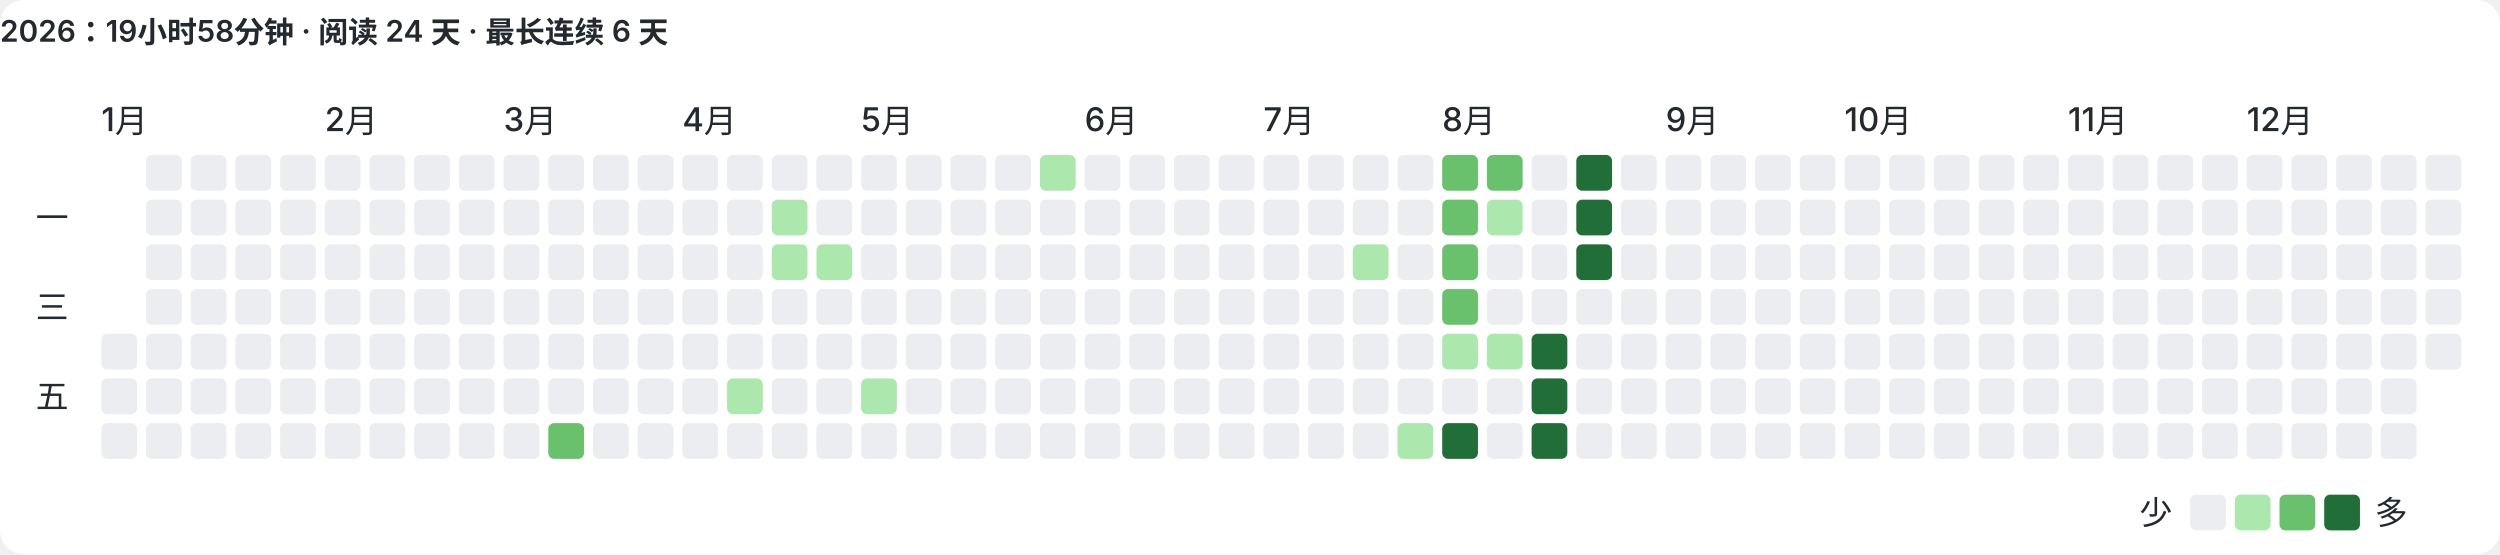
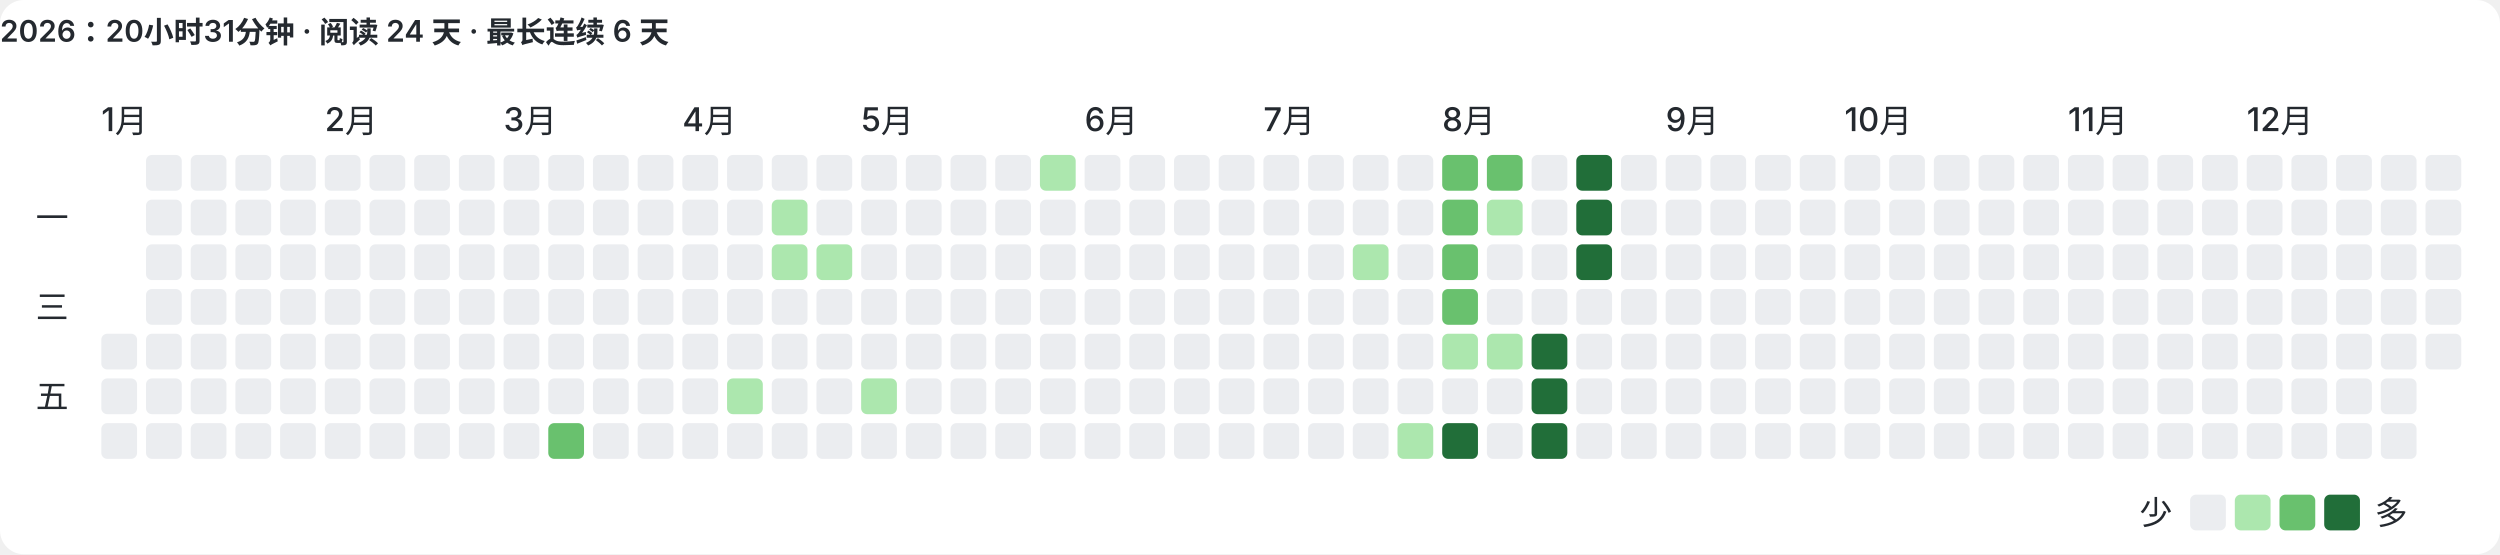
- <svg xmlns="http://www.w3.org/2000/svg" width="100%" viewBox="0 0 839 186" preserveAspectRatio="xMinYMin meet" style="display:block;max-width:100%;height:auto" role="img" data-summary="2026：19小时58分钟  ·  阅读 24 天  ·  最长连续 6 天" aria-label="微信读书 · 2026">
+ <svg xmlns="http://www.w3.org/2000/svg" width="100%" viewBox="0 0 839 186" preserveAspectRatio="xMinYMin meet" style="display:block;max-width:100%;height:auto" role="img" data-summary="2026：20小时31分钟  ·  阅读 24 天  ·  最长连续 6 天" aria-label="微信读书 · 2026">
  <rect width="100%" height="100%" rx="8" fill="#FFFFFF" />
  <style>
.label{font:500 11px "PingFang SC","Microsoft YaHei",-apple-system,BlinkMacSystemFont,"Segoe UI",sans-serif}
.summary{font:600 10px "PingFang SC","Microsoft YaHei",-apple-system,BlinkMacSystemFont,"Segoe UI",sans-serif}
</style>
-   <text class="summary" x="0" y="14" fill="#24292F">2026：19小时58分钟  ·  阅读 24 天  ·  最长连续 6 天</text>
+   <text class="summary" x="0" y="14" fill="#24292F">2026：20小时31分钟  ·  阅读 24 天  ·  最长连续 6 天</text>
  <text class="label" x="34" y="44" fill="#24292F">1月</text>
  <text class="label" x="109" y="44" fill="#24292F">2月</text>
  <text class="label" x="169" y="44" fill="#24292F">3月</text>
  <text class="label" x="229" y="44" fill="#24292F">4月</text>
  <text class="label" x="289" y="44" fill="#24292F">5月</text>
  <text class="label" x="364" y="44" fill="#24292F">6月</text>
  <text class="label" x="424" y="44" fill="#24292F">7月</text>
  <text class="label" x="484" y="44" fill="#24292F">8月</text>
  <text class="label" x="559" y="44" fill="#24292F">9月</text>
  <text class="label" x="619" y="44" fill="#24292F">10月</text>
  <text class="label" x="694" y="44" fill="#24292F">11月</text>
  <text class="label" x="754" y="44" fill="#24292F">12月</text>
  <text class="label" x="12" y="77" fill="#24292F">一</text>
  <text class="label" x="12" y="107" fill="#24292F">三</text>
  <text class="label" x="12" y="137" fill="#24292F">五</text>
  <rect x="34" y="112" width="12" height="12" rx="2" fill="#EBEDF0" data-date="2026-01-01" data-seconds="0">
</rect>
  <rect x="34" y="127" width="12" height="12" rx="2" fill="#EBEDF0" data-date="2026-01-02" data-seconds="0">
</rect>
  <rect x="34" y="142" width="12" height="12" rx="2" fill="#EBEDF0" data-date="2026-01-03" data-seconds="0">
</rect>
  <rect x="49" y="52" width="12" height="12" rx="2" fill="#EBEDF0" data-date="2026-01-04" data-seconds="0">
</rect>
  <rect x="49" y="67" width="12" height="12" rx="2" fill="#EBEDF0" data-date="2026-01-05" data-seconds="0">
</rect>
  <rect x="49" y="82" width="12" height="12" rx="2" fill="#EBEDF0" data-date="2026-01-06" data-seconds="0">
</rect>
  <rect x="49" y="97" width="12" height="12" rx="2" fill="#EBEDF0" data-date="2026-01-07" data-seconds="0">
</rect>
  <rect x="49" y="112" width="12" height="12" rx="2" fill="#EBEDF0" data-date="2026-01-08" data-seconds="0">
</rect>
  <rect x="49" y="127" width="12" height="12" rx="2" fill="#EBEDF0" data-date="2026-01-09" data-seconds="0">
</rect>
  <rect x="49" y="142" width="12" height="12" rx="2" fill="#EBEDF0" data-date="2026-01-10" data-seconds="0">
</rect>
  <rect x="64" y="52" width="12" height="12" rx="2" fill="#EBEDF0" data-date="2026-01-11" data-seconds="0">
</rect>
  <rect x="64" y="67" width="12" height="12" rx="2" fill="#EBEDF0" data-date="2026-01-12" data-seconds="0">
</rect>
  <rect x="64" y="82" width="12" height="12" rx="2" fill="#EBEDF0" data-date="2026-01-13" data-seconds="0">
</rect>
  <rect x="64" y="97" width="12" height="12" rx="2" fill="#EBEDF0" data-date="2026-01-14" data-seconds="0">
</rect>
  <rect x="64" y="112" width="12" height="12" rx="2" fill="#EBEDF0" data-date="2026-01-15" data-seconds="0">
</rect>
  <rect x="64" y="127" width="12" height="12" rx="2" fill="#EBEDF0" data-date="2026-01-16" data-seconds="0">
</rect>
  <rect x="64" y="142" width="12" height="12" rx="2" fill="#EBEDF0" data-date="2026-01-17" data-seconds="0">
</rect>
  <rect x="79" y="52" width="12" height="12" rx="2" fill="#EBEDF0" data-date="2026-01-18" data-seconds="0">
</rect>
  <rect x="79" y="67" width="12" height="12" rx="2" fill="#EBEDF0" data-date="2026-01-19" data-seconds="0">
</rect>
  <rect x="79" y="82" width="12" height="12" rx="2" fill="#EBEDF0" data-date="2026-01-20" data-seconds="0">
</rect>
  <rect x="79" y="97" width="12" height="12" rx="2" fill="#EBEDF0" data-date="2026-01-21" data-seconds="0">
</rect>
  <rect x="79" y="112" width="12" height="12" rx="2" fill="#EBEDF0" data-date="2026-01-22" data-seconds="0">
</rect>
  <rect x="79" y="127" width="12" height="12" rx="2" fill="#EBEDF0" data-date="2026-01-23" data-seconds="0">
</rect>
  <rect x="79" y="142" width="12" height="12" rx="2" fill="#EBEDF0" data-date="2026-01-24" data-seconds="0">
</rect>
  <rect x="94" y="52" width="12" height="12" rx="2" fill="#EBEDF0" data-date="2026-01-25" data-seconds="0">
</rect>
  <rect x="94" y="67" width="12" height="12" rx="2" fill="#EBEDF0" data-date="2026-01-26" data-seconds="0">
</rect>
  <rect x="94" y="82" width="12" height="12" rx="2" fill="#EBEDF0" data-date="2026-01-27" data-seconds="0">
</rect>
  <rect x="94" y="97" width="12" height="12" rx="2" fill="#EBEDF0" data-date="2026-01-28" data-seconds="0">
</rect>
  <rect x="94" y="112" width="12" height="12" rx="2" fill="#EBEDF0" data-date="2026-01-29" data-seconds="0">
</rect>
  <rect x="94" y="127" width="12" height="12" rx="2" fill="#EBEDF0" data-date="2026-01-30" data-seconds="0">
</rect>
  <rect x="94" y="142" width="12" height="12" rx="2" fill="#EBEDF0" data-date="2026-01-31" data-seconds="0">
</rect>
  <rect x="109" y="52" width="12" height="12" rx="2" fill="#EBEDF0" data-date="2026-02-01" data-seconds="0">
</rect>
  <rect x="109" y="67" width="12" height="12" rx="2" fill="#EBEDF0" data-date="2026-02-02" data-seconds="0">
</rect>
  <rect x="109" y="82" width="12" height="12" rx="2" fill="#EBEDF0" data-date="2026-02-03" data-seconds="0">
</rect>
  <rect x="109" y="97" width="12" height="12" rx="2" fill="#EBEDF0" data-date="2026-02-04" data-seconds="0">
</rect>
  <rect x="109" y="112" width="12" height="12" rx="2" fill="#EBEDF0" data-date="2026-02-05" data-seconds="0">
</rect>
  <rect x="109" y="127" width="12" height="12" rx="2" fill="#EBEDF0" data-date="2026-02-06" data-seconds="0">
</rect>
  <rect x="109" y="142" width="12" height="12" rx="2" fill="#EBEDF0" data-date="2026-02-07" data-seconds="0">
</rect>
  <rect x="124" y="52" width="12" height="12" rx="2" fill="#EBEDF0" data-date="2026-02-08" data-seconds="0">
</rect>
  <rect x="124" y="67" width="12" height="12" rx="2" fill="#EBEDF0" data-date="2026-02-09" data-seconds="0">
</rect>
  <rect x="124" y="82" width="12" height="12" rx="2" fill="#EBEDF0" data-date="2026-02-10" data-seconds="0">
</rect>
  <rect x="124" y="97" width="12" height="12" rx="2" fill="#EBEDF0" data-date="2026-02-11" data-seconds="0">
</rect>
  <rect x="124" y="112" width="12" height="12" rx="2" fill="#EBEDF0" data-date="2026-02-12" data-seconds="0">
</rect>
  <rect x="124" y="127" width="12" height="12" rx="2" fill="#EBEDF0" data-date="2026-02-13" data-seconds="0">
</rect>
  <rect x="124" y="142" width="12" height="12" rx="2" fill="#EBEDF0" data-date="2026-02-14" data-seconds="0">
</rect>
  <rect x="139" y="52" width="12" height="12" rx="2" fill="#EBEDF0" data-date="2026-02-15" data-seconds="0">
</rect>
  <rect x="139" y="67" width="12" height="12" rx="2" fill="#EBEDF0" data-date="2026-02-16" data-seconds="0">
</rect>
  <rect x="139" y="82" width="12" height="12" rx="2" fill="#EBEDF0" data-date="2026-02-17" data-seconds="0">
</rect>
  <rect x="139" y="97" width="12" height="12" rx="2" fill="#EBEDF0" data-date="2026-02-18" data-seconds="0">
</rect>
  <rect x="139" y="112" width="12" height="12" rx="2" fill="#EBEDF0" data-date="2026-02-19" data-seconds="0">
</rect>
  <rect x="139" y="127" width="12" height="12" rx="2" fill="#EBEDF0" data-date="2026-02-20" data-seconds="0">
</rect>
  <rect x="139" y="142" width="12" height="12" rx="2" fill="#EBEDF0" data-date="2026-02-21" data-seconds="0">
</rect>
  <rect x="154" y="52" width="12" height="12" rx="2" fill="#EBEDF0" data-date="2026-02-22" data-seconds="0">
</rect>
  <rect x="154" y="67" width="12" height="12" rx="2" fill="#EBEDF0" data-date="2026-02-23" data-seconds="0">
</rect>
  <rect x="154" y="82" width="12" height="12" rx="2" fill="#EBEDF0" data-date="2026-02-24" data-seconds="0">
</rect>
  <rect x="154" y="97" width="12" height="12" rx="2" fill="#EBEDF0" data-date="2026-02-25" data-seconds="0">
</rect>
  <rect x="154" y="112" width="12" height="12" rx="2" fill="#EBEDF0" data-date="2026-02-26" data-seconds="0">
</rect>
  <rect x="154" y="127" width="12" height="12" rx="2" fill="#EBEDF0" data-date="2026-02-27" data-seconds="0">
</rect>
  <rect x="154" y="142" width="12" height="12" rx="2" fill="#EBEDF0" data-date="2026-02-28" data-seconds="0">
</rect>
  <rect x="169" y="52" width="12" height="12" rx="2" fill="#EBEDF0" data-date="2026-03-01" data-seconds="0">
</rect>
  <rect x="169" y="67" width="12" height="12" rx="2" fill="#EBEDF0" data-date="2026-03-02" data-seconds="0">
</rect>
  <rect x="169" y="82" width="12" height="12" rx="2" fill="#EBEDF0" data-date="2026-03-03" data-seconds="0">
</rect>
  <rect x="169" y="97" width="12" height="12" rx="2" fill="#EBEDF0" data-date="2026-03-04" data-seconds="0">
</rect>
  <rect x="169" y="112" width="12" height="12" rx="2" fill="#EBEDF0" data-date="2026-03-05" data-seconds="0">
</rect>
  <rect x="169" y="127" width="12" height="12" rx="2" fill="#EBEDF0" data-date="2026-03-06" data-seconds="0">
</rect>
  <rect x="169" y="142" width="12" height="12" rx="2" fill="#EBEDF0" data-date="2026-03-07" data-seconds="0">
</rect>
  <rect x="184" y="52" width="12" height="12" rx="2" fill="#EBEDF0" data-date="2026-03-08" data-seconds="0">
</rect>
  <rect x="184" y="67" width="12" height="12" rx="2" fill="#EBEDF0" data-date="2026-03-09" data-seconds="0">
</rect>
  <rect x="184" y="82" width="12" height="12" rx="2" fill="#EBEDF0" data-date="2026-03-10" data-seconds="0">
</rect>
  <rect x="184" y="97" width="12" height="12" rx="2" fill="#EBEDF0" data-date="2026-03-11" data-seconds="0">
</rect>
  <rect x="184" y="112" width="12" height="12" rx="2" fill="#EBEDF0" data-date="2026-03-12" data-seconds="0">
</rect>
  <rect x="184" y="127" width="12" height="12" rx="2" fill="#EBEDF0" data-date="2026-03-13" data-seconds="0">
</rect>
  <rect x="184" y="142" width="12" height="12" rx="2" fill="#69C16E" data-date="2026-03-14" data-seconds="643">
</rect>
  <rect x="199" y="52" width="12" height="12" rx="2" fill="#EBEDF0" data-date="2026-03-15" data-seconds="0">
</rect>
  <rect x="199" y="67" width="12" height="12" rx="2" fill="#EBEDF0" data-date="2026-03-16" data-seconds="0">
</rect>
  <rect x="199" y="82" width="12" height="12" rx="2" fill="#EBEDF0" data-date="2026-03-17" data-seconds="0">
</rect>
  <rect x="199" y="97" width="12" height="12" rx="2" fill="#EBEDF0" data-date="2026-03-18" data-seconds="0">
</rect>
  <rect x="199" y="112" width="12" height="12" rx="2" fill="#EBEDF0" data-date="2026-03-19" data-seconds="0">
</rect>
  <rect x="199" y="127" width="12" height="12" rx="2" fill="#EBEDF0" data-date="2026-03-20" data-seconds="0">
</rect>
  <rect x="199" y="142" width="12" height="12" rx="2" fill="#EBEDF0" data-date="2026-03-21" data-seconds="0">
</rect>
  <rect x="214" y="52" width="12" height="12" rx="2" fill="#EBEDF0" data-date="2026-03-22" data-seconds="0">
</rect>
  <rect x="214" y="67" width="12" height="12" rx="2" fill="#EBEDF0" data-date="2026-03-23" data-seconds="0">
</rect>
  <rect x="214" y="82" width="12" height="12" rx="2" fill="#EBEDF0" data-date="2026-03-24" data-seconds="0">
</rect>
  <rect x="214" y="97" width="12" height="12" rx="2" fill="#EBEDF0" data-date="2026-03-25" data-seconds="0">
</rect>
  <rect x="214" y="112" width="12" height="12" rx="2" fill="#EBEDF0" data-date="2026-03-26" data-seconds="0">
</rect>
  <rect x="214" y="127" width="12" height="12" rx="2" fill="#EBEDF0" data-date="2026-03-27" data-seconds="0">
</rect>
  <rect x="214" y="142" width="12" height="12" rx="2" fill="#EBEDF0" data-date="2026-03-28" data-seconds="0">
</rect>
  <rect x="229" y="52" width="12" height="12" rx="2" fill="#EBEDF0" data-date="2026-03-29" data-seconds="0">
</rect>
  <rect x="229" y="67" width="12" height="12" rx="2" fill="#EBEDF0" data-date="2026-03-30" data-seconds="0">
</rect>
  <rect x="229" y="82" width="12" height="12" rx="2" fill="#EBEDF0" data-date="2026-03-31" data-seconds="0">
</rect>
  <rect x="229" y="97" width="12" height="12" rx="2" fill="#EBEDF0" data-date="2026-04-01" data-seconds="0">
</rect>
  <rect x="229" y="112" width="12" height="12" rx="2" fill="#EBEDF0" data-date="2026-04-02" data-seconds="0">
</rect>
  <rect x="229" y="127" width="12" height="12" rx="2" fill="#EBEDF0" data-date="2026-04-03" data-seconds="0">
</rect>
  <rect x="229" y="142" width="12" height="12" rx="2" fill="#EBEDF0" data-date="2026-04-04" data-seconds="0">
</rect>
  <rect x="244" y="52" width="12" height="12" rx="2" fill="#EBEDF0" data-date="2026-04-05" data-seconds="0">
</rect>
  <rect x="244" y="67" width="12" height="12" rx="2" fill="#EBEDF0" data-date="2026-04-06" data-seconds="0">
</rect>
  <rect x="244" y="82" width="12" height="12" rx="2" fill="#EBEDF0" data-date="2026-04-07" data-seconds="0">
</rect>
  <rect x="244" y="97" width="12" height="12" rx="2" fill="#EBEDF0" data-date="2026-04-08" data-seconds="0">
</rect>
  <rect x="244" y="112" width="12" height="12" rx="2" fill="#EBEDF0" data-date="2026-04-09" data-seconds="0">
</rect>
  <rect x="244" y="127" width="12" height="12" rx="2" fill="#ACE7AE" data-date="2026-04-10" data-seconds="37">
</rect>
  <rect x="244" y="142" width="12" height="12" rx="2" fill="#EBEDF0" data-date="2026-04-11" data-seconds="0">
</rect>
  <rect x="259" y="52" width="12" height="12" rx="2" fill="#EBEDF0" data-date="2026-04-12" data-seconds="0">
</rect>
  <rect x="259" y="67" width="12" height="12" rx="2" fill="#ACE7AE" data-date="2026-04-13" data-seconds="6">
</rect>
  <rect x="259" y="82" width="12" height="12" rx="2" fill="#ACE7AE" data-date="2026-04-14" data-seconds="15">
</rect>
  <rect x="259" y="97" width="12" height="12" rx="2" fill="#EBEDF0" data-date="2026-04-15" data-seconds="0">
</rect>
  <rect x="259" y="112" width="12" height="12" rx="2" fill="#EBEDF0" data-date="2026-04-16" data-seconds="0">
</rect>
  <rect x="259" y="127" width="12" height="12" rx="2" fill="#EBEDF0" data-date="2026-04-17" data-seconds="0">
</rect>
  <rect x="259" y="142" width="12" height="12" rx="2" fill="#EBEDF0" data-date="2026-04-18" data-seconds="0">
</rect>
  <rect x="274" y="52" width="12" height="12" rx="2" fill="#EBEDF0" data-date="2026-04-19" data-seconds="0">
</rect>
  <rect x="274" y="67" width="12" height="12" rx="2" fill="#EBEDF0" data-date="2026-04-20" data-seconds="0">
</rect>
  <rect x="274" y="82" width="12" height="12" rx="2" fill="#ACE7AE" data-date="2026-04-21" data-seconds="40">
</rect>
  <rect x="274" y="97" width="12" height="12" rx="2" fill="#EBEDF0" data-date="2026-04-22" data-seconds="0">
</rect>
  <rect x="274" y="112" width="12" height="12" rx="2" fill="#EBEDF0" data-date="2026-04-23" data-seconds="0">
</rect>
  <rect x="274" y="127" width="12" height="12" rx="2" fill="#EBEDF0" data-date="2026-04-24" data-seconds="0">
</rect>
  <rect x="274" y="142" width="12" height="12" rx="2" fill="#EBEDF0" data-date="2026-04-25" data-seconds="0">
</rect>
  <rect x="289" y="52" width="12" height="12" rx="2" fill="#EBEDF0" data-date="2026-04-26" data-seconds="0">
</rect>
  <rect x="289" y="67" width="12" height="12" rx="2" fill="#EBEDF0" data-date="2026-04-27" data-seconds="0">
</rect>
  <rect x="289" y="82" width="12" height="12" rx="2" fill="#EBEDF0" data-date="2026-04-28" data-seconds="0">
</rect>
  <rect x="289" y="97" width="12" height="12" rx="2" fill="#EBEDF0" data-date="2026-04-29" data-seconds="0">
</rect>
  <rect x="289" y="112" width="12" height="12" rx="2" fill="#EBEDF0" data-date="2026-04-30" data-seconds="0">
</rect>
  <rect x="289" y="127" width="12" height="12" rx="2" fill="#ACE7AE" data-date="2026-05-01" data-seconds="40">
</rect>
  <rect x="289" y="142" width="12" height="12" rx="2" fill="#EBEDF0" data-date="2026-05-02" data-seconds="0">
</rect>
  <rect x="304" y="52" width="12" height="12" rx="2" fill="#EBEDF0" data-date="2026-05-03" data-seconds="0">
</rect>
  <rect x="304" y="67" width="12" height="12" rx="2" fill="#EBEDF0" data-date="2026-05-04" data-seconds="0">
</rect>
  <rect x="304" y="82" width="12" height="12" rx="2" fill="#EBEDF0" data-date="2026-05-05" data-seconds="0">
</rect>
  <rect x="304" y="97" width="12" height="12" rx="2" fill="#EBEDF0" data-date="2026-05-06" data-seconds="0">
</rect>
  <rect x="304" y="112" width="12" height="12" rx="2" fill="#EBEDF0" data-date="2026-05-07" data-seconds="0">
</rect>
  <rect x="304" y="127" width="12" height="12" rx="2" fill="#EBEDF0" data-date="2026-05-08" data-seconds="0">
</rect>
  <rect x="304" y="142" width="12" height="12" rx="2" fill="#EBEDF0" data-date="2026-05-09" data-seconds="0">
</rect>
  <rect x="319" y="52" width="12" height="12" rx="2" fill="#EBEDF0" data-date="2026-05-10" data-seconds="0">
</rect>
  <rect x="319" y="67" width="12" height="12" rx="2" fill="#EBEDF0" data-date="2026-05-11" data-seconds="0">
</rect>
  <rect x="319" y="82" width="12" height="12" rx="2" fill="#EBEDF0" data-date="2026-05-12" data-seconds="0">
</rect>
  <rect x="319" y="97" width="12" height="12" rx="2" fill="#EBEDF0" data-date="2026-05-13" data-seconds="0">
</rect>
  <rect x="319" y="112" width="12" height="12" rx="2" fill="#EBEDF0" data-date="2026-05-14" data-seconds="0">
</rect>
  <rect x="319" y="127" width="12" height="12" rx="2" fill="#EBEDF0" data-date="2026-05-15" data-seconds="0">
</rect>
  <rect x="319" y="142" width="12" height="12" rx="2" fill="#EBEDF0" data-date="2026-05-16" data-seconds="0">
</rect>
  <rect x="334" y="52" width="12" height="12" rx="2" fill="#EBEDF0" data-date="2026-05-17" data-seconds="0">
</rect>
  <rect x="334" y="67" width="12" height="12" rx="2" fill="#EBEDF0" data-date="2026-05-18" data-seconds="0">
</rect>
  <rect x="334" y="82" width="12" height="12" rx="2" fill="#EBEDF0" data-date="2026-05-19" data-seconds="0">
</rect>
  <rect x="334" y="97" width="12" height="12" rx="2" fill="#EBEDF0" data-date="2026-05-20" data-seconds="0">
</rect>
  <rect x="334" y="112" width="12" height="12" rx="2" fill="#EBEDF0" data-date="2026-05-21" data-seconds="0">
</rect>
  <rect x="334" y="127" width="12" height="12" rx="2" fill="#EBEDF0" data-date="2026-05-22" data-seconds="0">
</rect>
  <rect x="334" y="142" width="12" height="12" rx="2" fill="#EBEDF0" data-date="2026-05-23" data-seconds="0">
</rect>
  <rect x="349" y="52" width="12" height="12" rx="2" fill="#ACE7AE" data-date="2026-05-24" data-seconds="3">
</rect>
  <rect x="349" y="67" width="12" height="12" rx="2" fill="#EBEDF0" data-date="2026-05-25" data-seconds="0">
</rect>
  <rect x="349" y="82" width="12" height="12" rx="2" fill="#EBEDF0" data-date="2026-05-26" data-seconds="0">
</rect>
  <rect x="349" y="97" width="12" height="12" rx="2" fill="#EBEDF0" data-date="2026-05-27" data-seconds="0">
</rect>
  <rect x="349" y="112" width="12" height="12" rx="2" fill="#EBEDF0" data-date="2026-05-28" data-seconds="0">
</rect>
  <rect x="349" y="127" width="12" height="12" rx="2" fill="#EBEDF0" data-date="2026-05-29" data-seconds="0">
</rect>
  <rect x="349" y="142" width="12" height="12" rx="2" fill="#EBEDF0" data-date="2026-05-30" data-seconds="0">
</rect>
  <rect x="364" y="52" width="12" height="12" rx="2" fill="#EBEDF0" data-date="2026-05-31" data-seconds="0">
</rect>
  <rect x="364" y="67" width="12" height="12" rx="2" fill="#EBEDF0" data-date="2026-06-01" data-seconds="0">
</rect>
  <rect x="364" y="82" width="12" height="12" rx="2" fill="#EBEDF0" data-date="2026-06-02" data-seconds="0">
</rect>
  <rect x="364" y="97" width="12" height="12" rx="2" fill="#EBEDF0" data-date="2026-06-03" data-seconds="0">
</rect>
  <rect x="364" y="112" width="12" height="12" rx="2" fill="#EBEDF0" data-date="2026-06-04" data-seconds="0">
</rect>
  <rect x="364" y="127" width="12" height="12" rx="2" fill="#EBEDF0" data-date="2026-06-05" data-seconds="0">
</rect>
  <rect x="364" y="142" width="12" height="12" rx="2" fill="#EBEDF0" data-date="2026-06-06" data-seconds="0">
</rect>
  <rect x="379" y="52" width="12" height="12" rx="2" fill="#EBEDF0" data-date="2026-06-07" data-seconds="0">
</rect>
  <rect x="379" y="67" width="12" height="12" rx="2" fill="#EBEDF0" data-date="2026-06-08" data-seconds="0">
</rect>
  <rect x="379" y="82" width="12" height="12" rx="2" fill="#EBEDF0" data-date="2026-06-09" data-seconds="0">
</rect>
  <rect x="379" y="97" width="12" height="12" rx="2" fill="#EBEDF0" data-date="2026-06-10" data-seconds="0">
</rect>
  <rect x="379" y="112" width="12" height="12" rx="2" fill="#EBEDF0" data-date="2026-06-11" data-seconds="0">
</rect>
  <rect x="379" y="127" width="12" height="12" rx="2" fill="#EBEDF0" data-date="2026-06-12" data-seconds="0">
</rect>
  <rect x="379" y="142" width="12" height="12" rx="2" fill="#EBEDF0" data-date="2026-06-13" data-seconds="0">
</rect>
  <rect x="394" y="52" width="12" height="12" rx="2" fill="#EBEDF0" data-date="2026-06-14" data-seconds="0">
</rect>
  <rect x="394" y="67" width="12" height="12" rx="2" fill="#EBEDF0" data-date="2026-06-15" data-seconds="0">
</rect>
  <rect x="394" y="82" width="12" height="12" rx="2" fill="#EBEDF0" data-date="2026-06-16" data-seconds="0">
</rect>
  <rect x="394" y="97" width="12" height="12" rx="2" fill="#EBEDF0" data-date="2026-06-17" data-seconds="0">
</rect>
  <rect x="394" y="112" width="12" height="12" rx="2" fill="#EBEDF0" data-date="2026-06-18" data-seconds="0">
</rect>
  <rect x="394" y="127" width="12" height="12" rx="2" fill="#EBEDF0" data-date="2026-06-19" data-seconds="0">
</rect>
  <rect x="394" y="142" width="12" height="12" rx="2" fill="#EBEDF0" data-date="2026-06-20" data-seconds="0">
</rect>
  <rect x="409" y="52" width="12" height="12" rx="2" fill="#EBEDF0" data-date="2026-06-21" data-seconds="0">
</rect>
  <rect x="409" y="67" width="12" height="12" rx="2" fill="#EBEDF0" data-date="2026-06-22" data-seconds="0">
</rect>
  <rect x="409" y="82" width="12" height="12" rx="2" fill="#EBEDF0" data-date="2026-06-23" data-seconds="0">
</rect>
  <rect x="409" y="97" width="12" height="12" rx="2" fill="#EBEDF0" data-date="2026-06-24" data-seconds="0">
</rect>
  <rect x="409" y="112" width="12" height="12" rx="2" fill="#EBEDF0" data-date="2026-06-25" data-seconds="0">
</rect>
  <rect x="409" y="127" width="12" height="12" rx="2" fill="#EBEDF0" data-date="2026-06-26" data-seconds="0">
</rect>
  <rect x="409" y="142" width="12" height="12" rx="2" fill="#EBEDF0" data-date="2026-06-27" data-seconds="0">
</rect>
  <rect x="424" y="52" width="12" height="12" rx="2" fill="#EBEDF0" data-date="2026-06-28" data-seconds="0">
</rect>
  <rect x="424" y="67" width="12" height="12" rx="2" fill="#EBEDF0" data-date="2026-06-29" data-seconds="0">
</rect>
  <rect x="424" y="82" width="12" height="12" rx="2" fill="#EBEDF0" data-date="2026-06-30" data-seconds="0">
</rect>
  <rect x="424" y="97" width="12" height="12" rx="2" fill="#EBEDF0" data-date="2026-07-01" data-seconds="0">
</rect>
  <rect x="424" y="112" width="12" height="12" rx="2" fill="#EBEDF0" data-date="2026-07-02" data-seconds="0">
</rect>
  <rect x="424" y="127" width="12" height="12" rx="2" fill="#EBEDF0" data-date="2026-07-03" data-seconds="0">
</rect>
  <rect x="424" y="142" width="12" height="12" rx="2" fill="#EBEDF0" data-date="2026-07-04" data-seconds="0">
</rect>
  <rect x="439" y="52" width="12" height="12" rx="2" fill="#EBEDF0" data-date="2026-07-05" data-seconds="0">
</rect>
  <rect x="439" y="67" width="12" height="12" rx="2" fill="#EBEDF0" data-date="2026-07-06" data-seconds="0">
</rect>
  <rect x="439" y="82" width="12" height="12" rx="2" fill="#EBEDF0" data-date="2026-07-07" data-seconds="0">
</rect>
  <rect x="439" y="97" width="12" height="12" rx="2" fill="#EBEDF0" data-date="2026-07-08" data-seconds="0">
</rect>
  <rect x="439" y="112" width="12" height="12" rx="2" fill="#EBEDF0" data-date="2026-07-09" data-seconds="0">
</rect>
  <rect x="439" y="127" width="12" height="12" rx="2" fill="#EBEDF0" data-date="2026-07-10" data-seconds="0">
</rect>
  <rect x="439" y="142" width="12" height="12" rx="2" fill="#EBEDF0" data-date="2026-07-11" data-seconds="0">
</rect>
  <rect x="454" y="52" width="12" height="12" rx="2" fill="#EBEDF0" data-date="2026-07-12" data-seconds="0">
</rect>
  <rect x="454" y="67" width="12" height="12" rx="2" fill="#EBEDF0" data-date="2026-07-13" data-seconds="0">
</rect>
  <rect x="454" y="82" width="12" height="12" rx="2" fill="#ACE7AE" data-date="2026-07-14" data-seconds="227">
</rect>
  <rect x="454" y="97" width="12" height="12" rx="2" fill="#EBEDF0" data-date="2026-07-15" data-seconds="0">
</rect>
  <rect x="454" y="112" width="12" height="12" rx="2" fill="#EBEDF0" data-date="2026-07-16" data-seconds="0">
</rect>
  <rect x="454" y="127" width="12" height="12" rx="2" fill="#EBEDF0" data-date="2026-07-17" data-seconds="0">
</rect>
  <rect x="454" y="142" width="12" height="12" rx="2" fill="#EBEDF0" data-date="2026-07-18" data-seconds="0">
</rect>
  <rect x="469" y="52" width="12" height="12" rx="2" fill="#EBEDF0" data-date="2026-07-19" data-seconds="0">
</rect>
  <rect x="469" y="67" width="12" height="12" rx="2" fill="#EBEDF0" data-date="2026-07-20" data-seconds="0">
</rect>
  <rect x="469" y="82" width="12" height="12" rx="2" fill="#EBEDF0" data-date="2026-07-21" data-seconds="0">
</rect>
  <rect x="469" y="97" width="12" height="12" rx="2" fill="#EBEDF0" data-date="2026-07-22" data-seconds="0">
</rect>
  <rect x="469" y="112" width="12" height="12" rx="2" fill="#EBEDF0" data-date="2026-07-23" data-seconds="0">
</rect>
  <rect x="469" y="127" width="12" height="12" rx="2" fill="#EBEDF0" data-date="2026-07-24" data-seconds="0">
</rect>
  <rect x="469" y="142" width="12" height="12" rx="2" fill="#ACE7AE" data-date="2026-07-25" data-seconds="5">
</rect>
  <rect x="484" y="52" width="12" height="12" rx="2" fill="#69C16E" data-date="2026-07-26" data-seconds="1532">
</rect>
  <rect x="484" y="67" width="12" height="12" rx="2" fill="#69C16E" data-date="2026-07-27" data-seconds="1631">
</rect>
  <rect x="484" y="82" width="12" height="12" rx="2" fill="#69C16E" data-date="2026-07-28" data-seconds="1552">
</rect>
  <rect x="484" y="97" width="12" height="12" rx="2" fill="#69C16E" data-date="2026-07-29" data-seconds="894">
</rect>
  <rect x="484" y="112" width="12" height="12" rx="2" fill="#ACE7AE" data-date="2026-07-30" data-seconds="19">
</rect>
  <rect x="484" y="127" width="12" height="12" rx="2" fill="#EBEDF0" data-date="2026-07-31" data-seconds="0">
</rect>
  <rect x="484" y="142" width="12" height="12" rx="2" fill="#216E39" data-date="2026-08-01" data-seconds="2223">
</rect>
  <rect x="499" y="52" width="12" height="12" rx="2" fill="#69C16E" data-date="2026-08-02" data-seconds="1073">
</rect>
  <rect x="499" y="67" width="12" height="12" rx="2" fill="#ACE7AE" data-date="2026-08-03" data-seconds="343">
</rect>
  <rect x="499" y="82" width="12" height="12" rx="2" fill="#EBEDF0" data-date="2026-08-04" data-seconds="0">
</rect>
  <rect x="499" y="97" width="12" height="12" rx="2" fill="#EBEDF0" data-date="2026-08-05" data-seconds="0">
</rect>
  <rect x="499" y="112" width="12" height="12" rx="2" fill="#ACE7AE" data-date="2026-08-06" data-seconds="3">
</rect>
  <rect x="499" y="127" width="12" height="12" rx="2" fill="#EBEDF0" data-date="2026-08-07" data-seconds="0">
</rect>
  <rect x="499" y="142" width="12" height="12" rx="2" fill="#EBEDF0" data-date="2026-08-08" data-seconds="0">
</rect>
  <rect x="514" y="52" width="12" height="12" rx="2" fill="#EBEDF0" data-date="2026-08-09" data-seconds="0">
</rect>
  <rect x="514" y="67" width="12" height="12" rx="2" fill="#EBEDF0" data-date="2026-08-10" data-seconds="0">
</rect>
  <rect x="514" y="82" width="12" height="12" rx="2" fill="#EBEDF0" data-date="2026-08-11" data-seconds="0">
</rect>
  <rect x="514" y="97" width="12" height="12" rx="2" fill="#EBEDF0" data-date="2026-08-12" data-seconds="0">
</rect>
  <rect x="514" y="112" width="12" height="12" rx="2" fill="#216E39" data-date="2026-08-13" data-seconds="3020">
</rect>
  <rect x="514" y="127" width="12" height="12" rx="2" fill="#216E39" data-date="2026-08-14" data-seconds="19303">
</rect>
  <rect x="514" y="142" width="12" height="12" rx="2" fill="#216E39" data-date="2026-08-15" data-seconds="7923">
</rect>
  <rect x="529" y="52" width="12" height="12" rx="2" fill="#216E39" data-date="2026-08-16" data-seconds="8285">
</rect>
  <rect x="529" y="67" width="12" height="12" rx="2" fill="#216E39" data-date="2026-08-17" data-seconds="13453">
</rect>
-   <rect x="529" y="82" width="12" height="12" rx="2" fill="#216E39" data-date="2026-08-18" data-seconds="9665">
+   <rect x="529" y="82" width="12" height="12" rx="2" fill="#216E39" data-date="2026-08-18" data-seconds="11614">
</rect>
  <rect x="529" y="97" width="12" height="12" rx="2" fill="#EBEDF0" data-date="2026-08-19" data-seconds="0">
</rect>
  <rect x="529" y="112" width="12" height="12" rx="2" fill="#EBEDF0" data-date="2026-08-20" data-seconds="0">
</rect>
  <rect x="529" y="127" width="12" height="12" rx="2" fill="#EBEDF0" data-date="2026-08-21" data-seconds="0">
</rect>
  <rect x="529" y="142" width="12" height="12" rx="2" fill="#EBEDF0" data-date="2026-08-22" data-seconds="0">
</rect>
  <rect x="544" y="52" width="12" height="12" rx="2" fill="#EBEDF0" data-date="2026-08-23" data-seconds="0">
</rect>
  <rect x="544" y="67" width="12" height="12" rx="2" fill="#EBEDF0" data-date="2026-08-24" data-seconds="0">
</rect>
  <rect x="544" y="82" width="12" height="12" rx="2" fill="#EBEDF0" data-date="2026-08-25" data-seconds="0">
</rect>
  <rect x="544" y="97" width="12" height="12" rx="2" fill="#EBEDF0" data-date="2026-08-26" data-seconds="0">
</rect>
  <rect x="544" y="112" width="12" height="12" rx="2" fill="#EBEDF0" data-date="2026-08-27" data-seconds="0">
</rect>
  <rect x="544" y="127" width="12" height="12" rx="2" fill="#EBEDF0" data-date="2026-08-28" data-seconds="0">
</rect>
  <rect x="544" y="142" width="12" height="12" rx="2" fill="#EBEDF0" data-date="2026-08-29" data-seconds="0">
</rect>
  <rect x="559" y="52" width="12" height="12" rx="2" fill="#EBEDF0" data-date="2026-08-30" data-seconds="0">
</rect>
  <rect x="559" y="67" width="12" height="12" rx="2" fill="#EBEDF0" data-date="2026-08-31" data-seconds="0">
</rect>
  <rect x="559" y="82" width="12" height="12" rx="2" fill="#EBEDF0" data-date="2026-09-01" data-seconds="0">
</rect>
  <rect x="559" y="97" width="12" height="12" rx="2" fill="#EBEDF0" data-date="2026-09-02" data-seconds="0">
</rect>
  <rect x="559" y="112" width="12" height="12" rx="2" fill="#EBEDF0" data-date="2026-09-03" data-seconds="0">
</rect>
  <rect x="559" y="127" width="12" height="12" rx="2" fill="#EBEDF0" data-date="2026-09-04" data-seconds="0">
</rect>
  <rect x="559" y="142" width="12" height="12" rx="2" fill="#EBEDF0" data-date="2026-09-05" data-seconds="0">
</rect>
  <rect x="574" y="52" width="12" height="12" rx="2" fill="#EBEDF0" data-date="2026-09-06" data-seconds="0">
</rect>
  <rect x="574" y="67" width="12" height="12" rx="2" fill="#EBEDF0" data-date="2026-09-07" data-seconds="0">
</rect>
  <rect x="574" y="82" width="12" height="12" rx="2" fill="#EBEDF0" data-date="2026-09-08" data-seconds="0">
</rect>
  <rect x="574" y="97" width="12" height="12" rx="2" fill="#EBEDF0" data-date="2026-09-09" data-seconds="0">
</rect>
  <rect x="574" y="112" width="12" height="12" rx="2" fill="#EBEDF0" data-date="2026-09-10" data-seconds="0">
</rect>
  <rect x="574" y="127" width="12" height="12" rx="2" fill="#EBEDF0" data-date="2026-09-11" data-seconds="0">
</rect>
  <rect x="574" y="142" width="12" height="12" rx="2" fill="#EBEDF0" data-date="2026-09-12" data-seconds="0">
</rect>
  <rect x="589" y="52" width="12" height="12" rx="2" fill="#EBEDF0" data-date="2026-09-13" data-seconds="0">
</rect>
  <rect x="589" y="67" width="12" height="12" rx="2" fill="#EBEDF0" data-date="2026-09-14" data-seconds="0">
</rect>
  <rect x="589" y="82" width="12" height="12" rx="2" fill="#EBEDF0" data-date="2026-09-15" data-seconds="0">
</rect>
  <rect x="589" y="97" width="12" height="12" rx="2" fill="#EBEDF0" data-date="2026-09-16" data-seconds="0">
</rect>
  <rect x="589" y="112" width="12" height="12" rx="2" fill="#EBEDF0" data-date="2026-09-17" data-seconds="0">
</rect>
  <rect x="589" y="127" width="12" height="12" rx="2" fill="#EBEDF0" data-date="2026-09-18" data-seconds="0">
</rect>
  <rect x="589" y="142" width="12" height="12" rx="2" fill="#EBEDF0" data-date="2026-09-19" data-seconds="0">
</rect>
  <rect x="604" y="52" width="12" height="12" rx="2" fill="#EBEDF0" data-date="2026-09-20" data-seconds="0">
</rect>
  <rect x="604" y="67" width="12" height="12" rx="2" fill="#EBEDF0" data-date="2026-09-21" data-seconds="0">
</rect>
  <rect x="604" y="82" width="12" height="12" rx="2" fill="#EBEDF0" data-date="2026-09-22" data-seconds="0">
</rect>
  <rect x="604" y="97" width="12" height="12" rx="2" fill="#EBEDF0" data-date="2026-09-23" data-seconds="0">
</rect>
  <rect x="604" y="112" width="12" height="12" rx="2" fill="#EBEDF0" data-date="2026-09-24" data-seconds="0">
</rect>
  <rect x="604" y="127" width="12" height="12" rx="2" fill="#EBEDF0" data-date="2026-09-25" data-seconds="0">
</rect>
  <rect x="604" y="142" width="12" height="12" rx="2" fill="#EBEDF0" data-date="2026-09-26" data-seconds="0">
</rect>
  <rect x="619" y="52" width="12" height="12" rx="2" fill="#EBEDF0" data-date="2026-09-27" data-seconds="0">
</rect>
  <rect x="619" y="67" width="12" height="12" rx="2" fill="#EBEDF0" data-date="2026-09-28" data-seconds="0">
</rect>
  <rect x="619" y="82" width="12" height="12" rx="2" fill="#EBEDF0" data-date="2026-09-29" data-seconds="0">
</rect>
  <rect x="619" y="97" width="12" height="12" rx="2" fill="#EBEDF0" data-date="2026-09-30" data-seconds="0">
</rect>
  <rect x="619" y="112" width="12" height="12" rx="2" fill="#EBEDF0" data-date="2026-10-01" data-seconds="0">
</rect>
  <rect x="619" y="127" width="12" height="12" rx="2" fill="#EBEDF0" data-date="2026-10-02" data-seconds="0">
</rect>
  <rect x="619" y="142" width="12" height="12" rx="2" fill="#EBEDF0" data-date="2026-10-03" data-seconds="0">
</rect>
  <rect x="634" y="52" width="12" height="12" rx="2" fill="#EBEDF0" data-date="2026-10-04" data-seconds="0">
</rect>
  <rect x="634" y="67" width="12" height="12" rx="2" fill="#EBEDF0" data-date="2026-10-05" data-seconds="0">
</rect>
  <rect x="634" y="82" width="12" height="12" rx="2" fill="#EBEDF0" data-date="2026-10-06" data-seconds="0">
</rect>
  <rect x="634" y="97" width="12" height="12" rx="2" fill="#EBEDF0" data-date="2026-10-07" data-seconds="0">
</rect>
  <rect x="634" y="112" width="12" height="12" rx="2" fill="#EBEDF0" data-date="2026-10-08" data-seconds="0">
</rect>
  <rect x="634" y="127" width="12" height="12" rx="2" fill="#EBEDF0" data-date="2026-10-09" data-seconds="0">
</rect>
  <rect x="634" y="142" width="12" height="12" rx="2" fill="#EBEDF0" data-date="2026-10-10" data-seconds="0">
</rect>
  <rect x="649" y="52" width="12" height="12" rx="2" fill="#EBEDF0" data-date="2026-10-11" data-seconds="0">
</rect>
  <rect x="649" y="67" width="12" height="12" rx="2" fill="#EBEDF0" data-date="2026-10-12" data-seconds="0">
</rect>
  <rect x="649" y="82" width="12" height="12" rx="2" fill="#EBEDF0" data-date="2026-10-13" data-seconds="0">
</rect>
  <rect x="649" y="97" width="12" height="12" rx="2" fill="#EBEDF0" data-date="2026-10-14" data-seconds="0">
</rect>
  <rect x="649" y="112" width="12" height="12" rx="2" fill="#EBEDF0" data-date="2026-10-15" data-seconds="0">
</rect>
  <rect x="649" y="127" width="12" height="12" rx="2" fill="#EBEDF0" data-date="2026-10-16" data-seconds="0">
</rect>
  <rect x="649" y="142" width="12" height="12" rx="2" fill="#EBEDF0" data-date="2026-10-17" data-seconds="0">
</rect>
  <rect x="664" y="52" width="12" height="12" rx="2" fill="#EBEDF0" data-date="2026-10-18" data-seconds="0">
</rect>
  <rect x="664" y="67" width="12" height="12" rx="2" fill="#EBEDF0" data-date="2026-10-19" data-seconds="0">
</rect>
  <rect x="664" y="82" width="12" height="12" rx="2" fill="#EBEDF0" data-date="2026-10-20" data-seconds="0">
</rect>
  <rect x="664" y="97" width="12" height="12" rx="2" fill="#EBEDF0" data-date="2026-10-21" data-seconds="0">
</rect>
  <rect x="664" y="112" width="12" height="12" rx="2" fill="#EBEDF0" data-date="2026-10-22" data-seconds="0">
</rect>
  <rect x="664" y="127" width="12" height="12" rx="2" fill="#EBEDF0" data-date="2026-10-23" data-seconds="0">
</rect>
  <rect x="664" y="142" width="12" height="12" rx="2" fill="#EBEDF0" data-date="2026-10-24" data-seconds="0">
</rect>
  <rect x="679" y="52" width="12" height="12" rx="2" fill="#EBEDF0" data-date="2026-10-25" data-seconds="0">
</rect>
  <rect x="679" y="67" width="12" height="12" rx="2" fill="#EBEDF0" data-date="2026-10-26" data-seconds="0">
</rect>
  <rect x="679" y="82" width="12" height="12" rx="2" fill="#EBEDF0" data-date="2026-10-27" data-seconds="0">
</rect>
  <rect x="679" y="97" width="12" height="12" rx="2" fill="#EBEDF0" data-date="2026-10-28" data-seconds="0">
</rect>
  <rect x="679" y="112" width="12" height="12" rx="2" fill="#EBEDF0" data-date="2026-10-29" data-seconds="0">
</rect>
  <rect x="679" y="127" width="12" height="12" rx="2" fill="#EBEDF0" data-date="2026-10-30" data-seconds="0">
</rect>
  <rect x="679" y="142" width="12" height="12" rx="2" fill="#EBEDF0" data-date="2026-10-31" data-seconds="0">
</rect>
  <rect x="694" y="52" width="12" height="12" rx="2" fill="#EBEDF0" data-date="2026-11-01" data-seconds="0">
</rect>
  <rect x="694" y="67" width="12" height="12" rx="2" fill="#EBEDF0" data-date="2026-11-02" data-seconds="0">
</rect>
  <rect x="694" y="82" width="12" height="12" rx="2" fill="#EBEDF0" data-date="2026-11-03" data-seconds="0">
</rect>
  <rect x="694" y="97" width="12" height="12" rx="2" fill="#EBEDF0" data-date="2026-11-04" data-seconds="0">
</rect>
  <rect x="694" y="112" width="12" height="12" rx="2" fill="#EBEDF0" data-date="2026-11-05" data-seconds="0">
</rect>
  <rect x="694" y="127" width="12" height="12" rx="2" fill="#EBEDF0" data-date="2026-11-06" data-seconds="0">
</rect>
  <rect x="694" y="142" width="12" height="12" rx="2" fill="#EBEDF0" data-date="2026-11-07" data-seconds="0">
</rect>
  <rect x="709" y="52" width="12" height="12" rx="2" fill="#EBEDF0" data-date="2026-11-08" data-seconds="0">
</rect>
  <rect x="709" y="67" width="12" height="12" rx="2" fill="#EBEDF0" data-date="2026-11-09" data-seconds="0">
</rect>
  <rect x="709" y="82" width="12" height="12" rx="2" fill="#EBEDF0" data-date="2026-11-10" data-seconds="0">
</rect>
  <rect x="709" y="97" width="12" height="12" rx="2" fill="#EBEDF0" data-date="2026-11-11" data-seconds="0">
</rect>
  <rect x="709" y="112" width="12" height="12" rx="2" fill="#EBEDF0" data-date="2026-11-12" data-seconds="0">
</rect>
  <rect x="709" y="127" width="12" height="12" rx="2" fill="#EBEDF0" data-date="2026-11-13" data-seconds="0">
</rect>
  <rect x="709" y="142" width="12" height="12" rx="2" fill="#EBEDF0" data-date="2026-11-14" data-seconds="0">
</rect>
  <rect x="724" y="52" width="12" height="12" rx="2" fill="#EBEDF0" data-date="2026-11-15" data-seconds="0">
</rect>
  <rect x="724" y="67" width="12" height="12" rx="2" fill="#EBEDF0" data-date="2026-11-16" data-seconds="0">
</rect>
  <rect x="724" y="82" width="12" height="12" rx="2" fill="#EBEDF0" data-date="2026-11-17" data-seconds="0">
</rect>
  <rect x="724" y="97" width="12" height="12" rx="2" fill="#EBEDF0" data-date="2026-11-18" data-seconds="0">
</rect>
  <rect x="724" y="112" width="12" height="12" rx="2" fill="#EBEDF0" data-date="2026-11-19" data-seconds="0">
</rect>
  <rect x="724" y="127" width="12" height="12" rx="2" fill="#EBEDF0" data-date="2026-11-20" data-seconds="0">
</rect>
  <rect x="724" y="142" width="12" height="12" rx="2" fill="#EBEDF0" data-date="2026-11-21" data-seconds="0">
</rect>
  <rect x="739" y="52" width="12" height="12" rx="2" fill="#EBEDF0" data-date="2026-11-22" data-seconds="0">
</rect>
  <rect x="739" y="67" width="12" height="12" rx="2" fill="#EBEDF0" data-date="2026-11-23" data-seconds="0">
</rect>
  <rect x="739" y="82" width="12" height="12" rx="2" fill="#EBEDF0" data-date="2026-11-24" data-seconds="0">
</rect>
  <rect x="739" y="97" width="12" height="12" rx="2" fill="#EBEDF0" data-date="2026-11-25" data-seconds="0">
</rect>
  <rect x="739" y="112" width="12" height="12" rx="2" fill="#EBEDF0" data-date="2026-11-26" data-seconds="0">
</rect>
  <rect x="739" y="127" width="12" height="12" rx="2" fill="#EBEDF0" data-date="2026-11-27" data-seconds="0">
</rect>
  <rect x="739" y="142" width="12" height="12" rx="2" fill="#EBEDF0" data-date="2026-11-28" data-seconds="0">
</rect>
  <rect x="754" y="52" width="12" height="12" rx="2" fill="#EBEDF0" data-date="2026-11-29" data-seconds="0">
</rect>
  <rect x="754" y="67" width="12" height="12" rx="2" fill="#EBEDF0" data-date="2026-11-30" data-seconds="0">
</rect>
  <rect x="754" y="82" width="12" height="12" rx="2" fill="#EBEDF0" data-date="2026-12-01" data-seconds="0">
</rect>
  <rect x="754" y="97" width="12" height="12" rx="2" fill="#EBEDF0" data-date="2026-12-02" data-seconds="0">
</rect>
  <rect x="754" y="112" width="12" height="12" rx="2" fill="#EBEDF0" data-date="2026-12-03" data-seconds="0">
</rect>
  <rect x="754" y="127" width="12" height="12" rx="2" fill="#EBEDF0" data-date="2026-12-04" data-seconds="0">
</rect>
  <rect x="754" y="142" width="12" height="12" rx="2" fill="#EBEDF0" data-date="2026-12-05" data-seconds="0">
</rect>
  <rect x="769" y="52" width="12" height="12" rx="2" fill="#EBEDF0" data-date="2026-12-06" data-seconds="0">
</rect>
  <rect x="769" y="67" width="12" height="12" rx="2" fill="#EBEDF0" data-date="2026-12-07" data-seconds="0">
</rect>
  <rect x="769" y="82" width="12" height="12" rx="2" fill="#EBEDF0" data-date="2026-12-08" data-seconds="0">
</rect>
  <rect x="769" y="97" width="12" height="12" rx="2" fill="#EBEDF0" data-date="2026-12-09" data-seconds="0">
</rect>
  <rect x="769" y="112" width="12" height="12" rx="2" fill="#EBEDF0" data-date="2026-12-10" data-seconds="0">
</rect>
  <rect x="769" y="127" width="12" height="12" rx="2" fill="#EBEDF0" data-date="2026-12-11" data-seconds="0">
</rect>
  <rect x="769" y="142" width="12" height="12" rx="2" fill="#EBEDF0" data-date="2026-12-12" data-seconds="0">
</rect>
  <rect x="784" y="52" width="12" height="12" rx="2" fill="#EBEDF0" data-date="2026-12-13" data-seconds="0">
</rect>
  <rect x="784" y="67" width="12" height="12" rx="2" fill="#EBEDF0" data-date="2026-12-14" data-seconds="0">
</rect>
  <rect x="784" y="82" width="12" height="12" rx="2" fill="#EBEDF0" data-date="2026-12-15" data-seconds="0">
</rect>
  <rect x="784" y="97" width="12" height="12" rx="2" fill="#EBEDF0" data-date="2026-12-16" data-seconds="0">
</rect>
  <rect x="784" y="112" width="12" height="12" rx="2" fill="#EBEDF0" data-date="2026-12-17" data-seconds="0">
</rect>
  <rect x="784" y="127" width="12" height="12" rx="2" fill="#EBEDF0" data-date="2026-12-18" data-seconds="0">
</rect>
  <rect x="784" y="142" width="12" height="12" rx="2" fill="#EBEDF0" data-date="2026-12-19" data-seconds="0">
</rect>
  <rect x="799" y="52" width="12" height="12" rx="2" fill="#EBEDF0" data-date="2026-12-20" data-seconds="0">
</rect>
  <rect x="799" y="67" width="12" height="12" rx="2" fill="#EBEDF0" data-date="2026-12-21" data-seconds="0">
</rect>
  <rect x="799" y="82" width="12" height="12" rx="2" fill="#EBEDF0" data-date="2026-12-22" data-seconds="0">
</rect>
  <rect x="799" y="97" width="12" height="12" rx="2" fill="#EBEDF0" data-date="2026-12-23" data-seconds="0">
</rect>
  <rect x="799" y="112" width="12" height="12" rx="2" fill="#EBEDF0" data-date="2026-12-24" data-seconds="0">
</rect>
  <rect x="799" y="127" width="12" height="12" rx="2" fill="#EBEDF0" data-date="2026-12-25" data-seconds="0">
</rect>
  <rect x="799" y="142" width="12" height="12" rx="2" fill="#EBEDF0" data-date="2026-12-26" data-seconds="0">
</rect>
  <rect x="814" y="52" width="12" height="12" rx="2" fill="#EBEDF0" data-date="2026-12-27" data-seconds="0">
</rect>
  <rect x="814" y="67" width="12" height="12" rx="2" fill="#EBEDF0" data-date="2026-12-28" data-seconds="0">
</rect>
  <rect x="814" y="82" width="12" height="12" rx="2" fill="#EBEDF0" data-date="2026-12-29" data-seconds="0">
</rect>
  <rect x="814" y="97" width="12" height="12" rx="2" fill="#EBEDF0" data-date="2026-12-30" data-seconds="0">
</rect>
  <rect x="814" y="112" width="12" height="12" rx="2" fill="#EBEDF0" data-date="2026-12-31" data-seconds="0">
</rect>
  <text class="label" x="718" y="176" fill="#24292F">少</text>
  <rect x="735" y="166" width="12" height="12" rx="2" fill="#EBEDF0" />
  <rect x="750" y="166" width="12" height="12" rx="2" fill="#ACE7AE" />
  <rect x="765" y="166" width="12" height="12" rx="2" fill="#69C16E" />
  <rect x="780" y="166" width="12" height="12" rx="2" fill="#216E39" />
  <text class="label" x="797" y="176" fill="#24292F">多</text>
</svg>
